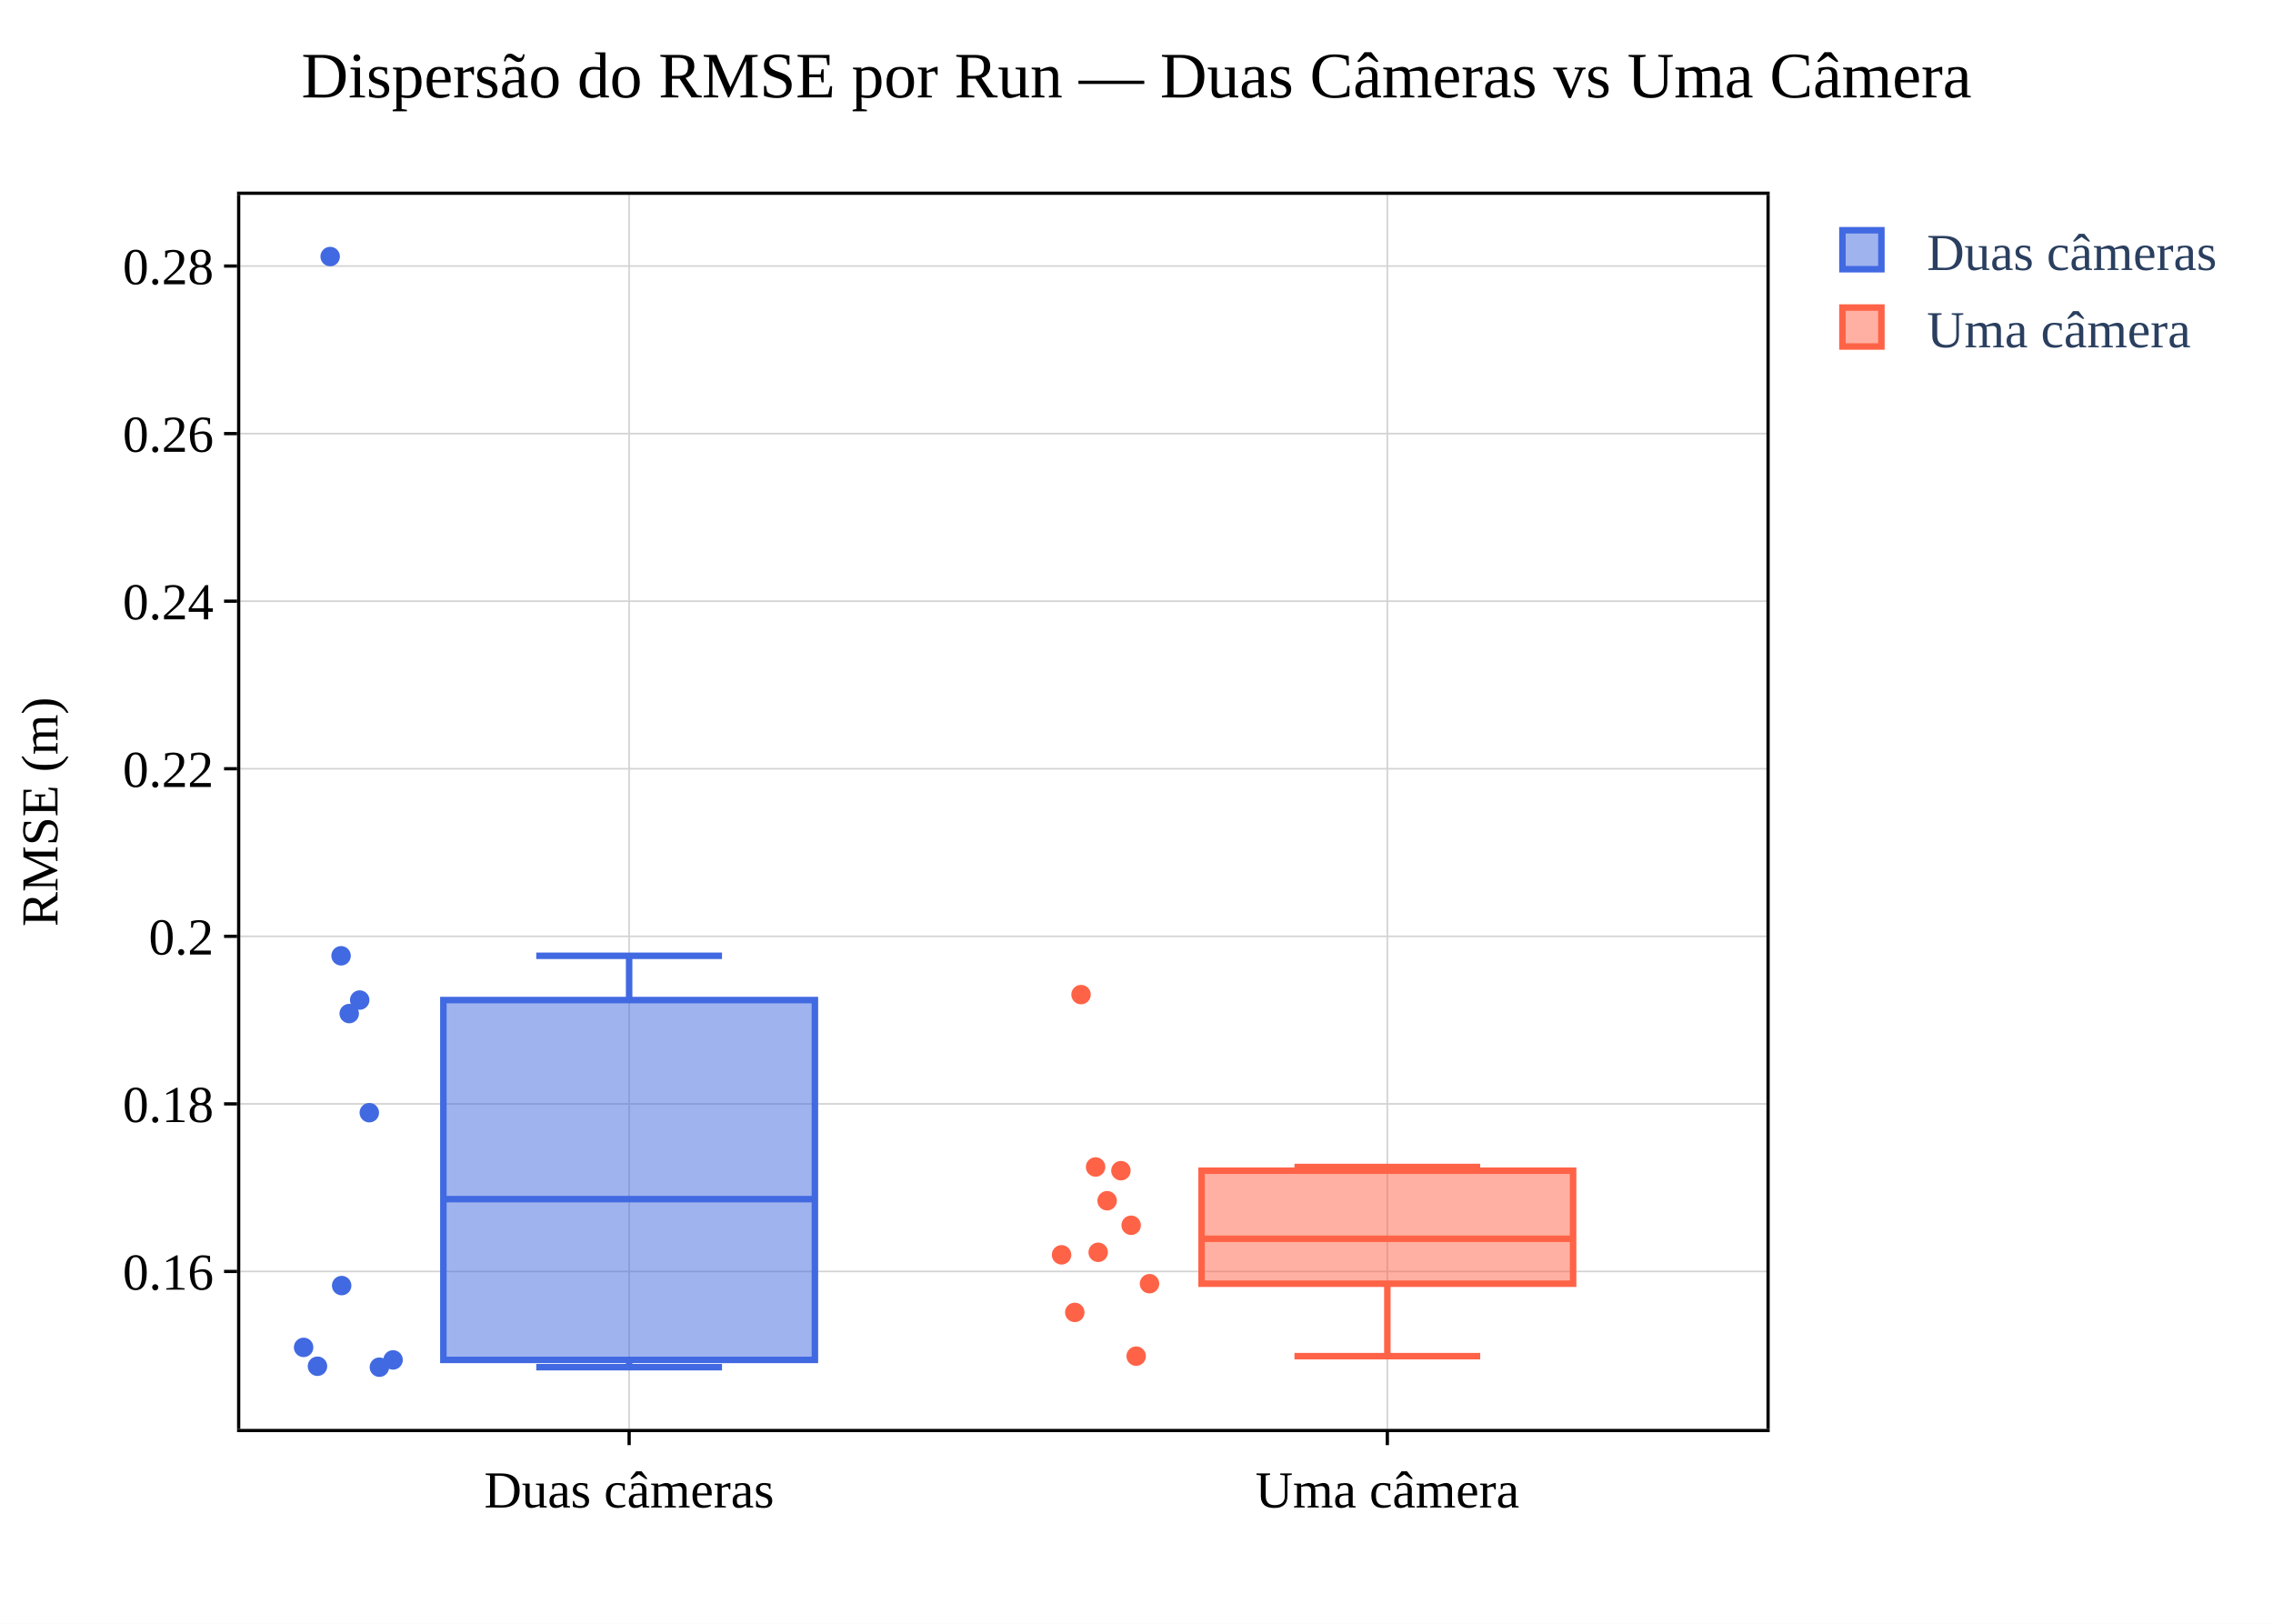
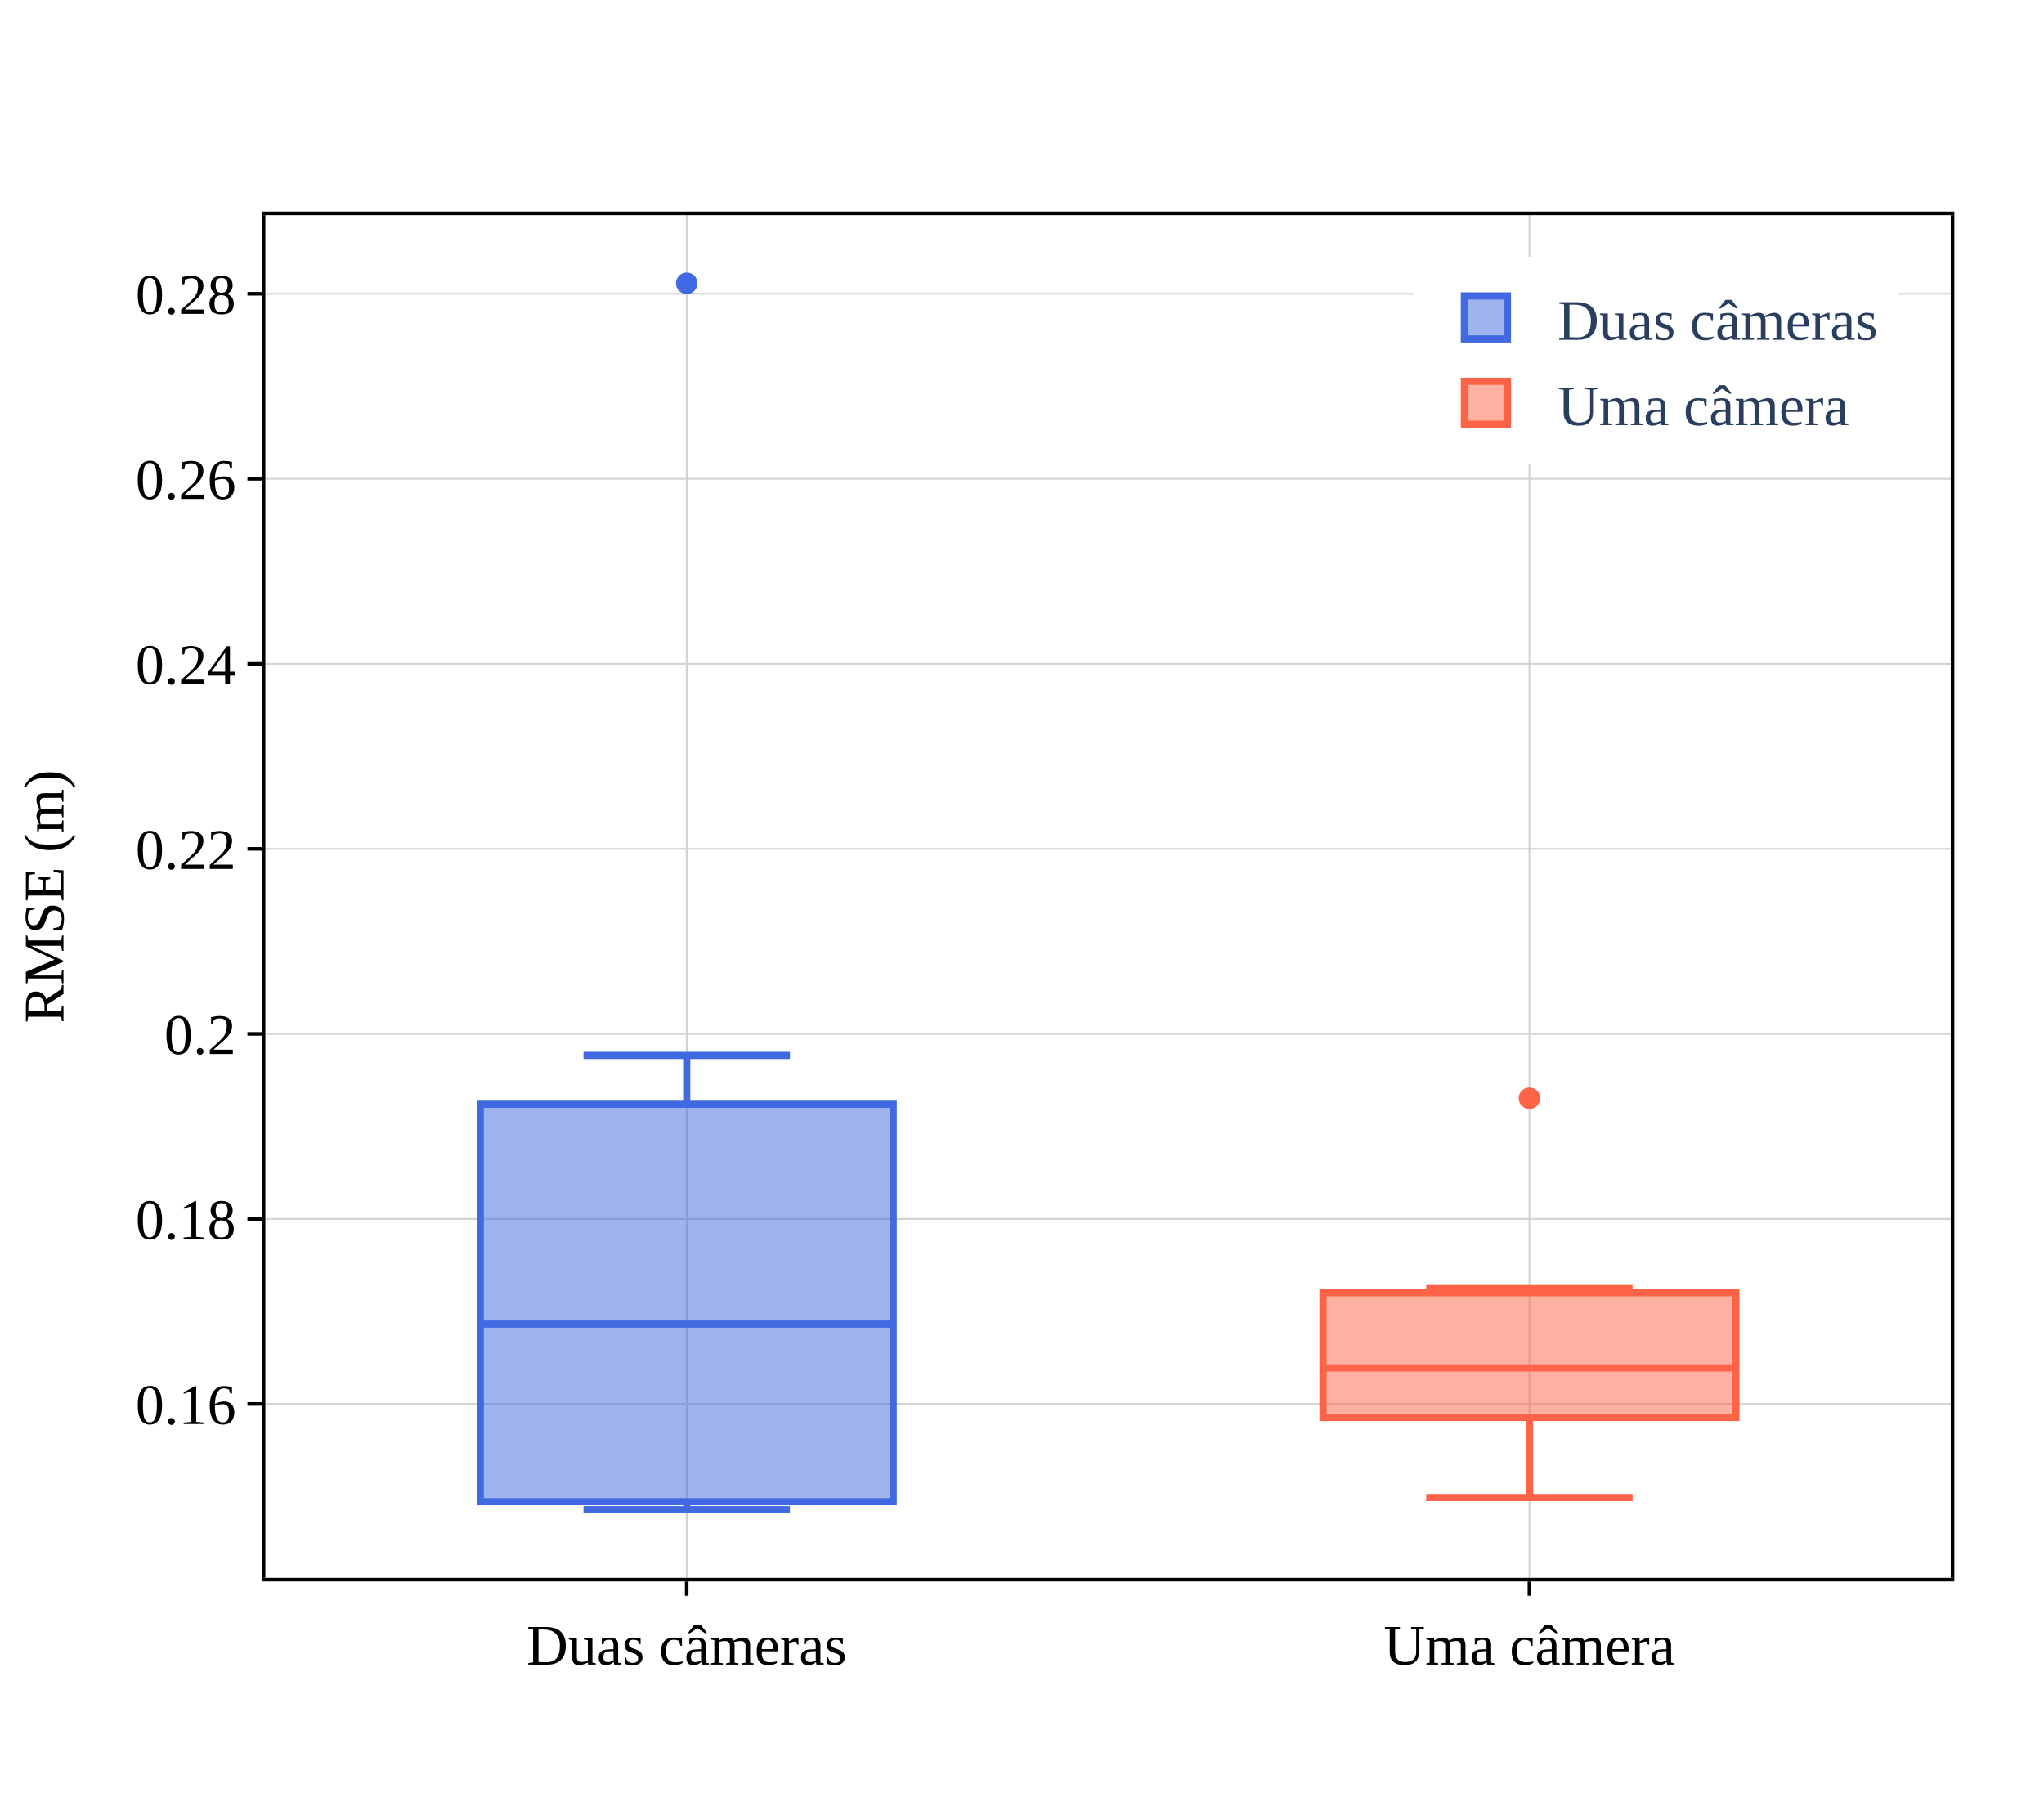
- <svg xmlns="http://www.w3.org/2000/svg" class="main-svg" width="700" height="500" style="" viewBox="0 0 700 500">
-   <rect x="0" y="0" width="700" height="500" style="fill: rgb(255, 255, 255); fill-opacity: 1;" />
-   <defs id="defs-a97621">
-     <g class="clips">
-       <clipPath id="clipa97621xyplot" class="plotclip">
-         <rect width="470" height="380" />
+ <svg xmlns="http://www.w3.org/2000/svg" class="main-svg" width="570" height="500" viewBox="0 0 570 500" version="1.1" id="svg271">
+   <rect x="0" y="0" width="700" height="500" style="fill:#ffffff;fill-opacity:1" id="rect2" />
+   <defs id="defs-a94be0">
+     <g class="clips" id="g16">
+       <clipPath id="clipa94be0xyplot" class="plotclip">
+         <rect width="470" height="380" id="rect4" x="0" y="0" />
      </clipPath>
-       <clipPath class="axesclip" id="clipa97621x">
-         <rect x="74" y="0" width="470" height="500" />
+       <clipPath class="axesclip" id="clipa94be0x">
+         <rect x="74" y="0" width="470" height="500" id="rect7" />
      </clipPath>
-       <clipPath class="axesclip" id="clipa97621y">
-         <rect x="0" y="60" width="700" height="380" />
+       <clipPath class="axesclip" id="clipa94be0y">
+         <rect x="0" y="60" width="700" height="380" id="rect10" />
      </clipPath>
-       <clipPath class="axesclip" id="clipa97621xy">
-         <rect x="74" y="60" width="470" height="380" />
+       <clipPath class="axesclip" id="clipa94be0xy">
+         <rect x="74" y="60" width="470" height="380" id="rect13" />
      </clipPath>
    </g>
-     <g class="gradients" />
-     <g class="patterns" />
+     <g class="gradients" id="g18" />
+     <g class="patterns" id="g20" />
  </defs>
-   <g class="bglayer" />
-   <g class="layer-below">
-     <g class="imagelayer" />
-     <g class="shapelayer" />
+   <g class="bglayer" id="g23" />
+   <g class="layer-below" id="g29">
+     <g class="imagelayer" id="g25" />
+     <g class="shapelayer" id="g27" />
  </g>
-   <g class="cartesianlayer">
-     <g class="subplot xy">
-       <g class="layer-subplot">
-         <g class="shapelayer" />
-         <g class="imagelayer" />
+   <g class="cartesianlayer" id="g179">
+     <g class="subplot xy" id="g177">
+       <g class="layer-subplot" id="g35">
+         <g class="shapelayer" id="g31" />
+         <g class="imagelayer" id="g33" />
      </g>
-       <g class="minor-gridlayer">
-         <g class="x" />
-         <g class="y" />
+       <g class="minor-gridlayer" id="g41">
+         <g class="x" id="g37" />
+         <g class="y" id="g39" />
      </g>
-       <g class="gridlayer">
-         <g class="x">
-           <path class="xgrid crisp" transform="translate(193.75,0)" d="M0,60v380" style="stroke: rgb(211, 211, 211); stroke-opacity: 1; stroke-width: 0.5px;" />
-           <path class="xgrid crisp" transform="translate(427.25,0)" d="M0,60v380" style="stroke: rgb(211, 211, 211); stroke-opacity: 1; stroke-width: 0.5px;" />
+       <g class="gridlayer" id="g65">
+         <g class="x" id="g47">
+           <path class="xgrid crisp" transform="translate(191.5)" d="M 0,60 V 440" style="stroke:#d3d3d3;stroke-width:0.5px;stroke-opacity:1" id="path43" />
+           <path class="xgrid crisp" transform="translate(426.5)" d="M 0,60 V 440" style="stroke:#d3d3d3;stroke-width:0.5px;stroke-opacity:1" id="path45" />
        </g>
-         <g class="y">
-           <path class="ygrid crisp" transform="translate(0,391.52)" d="M74,0h470" style="stroke: rgb(211, 211, 211); stroke-opacity: 1; stroke-width: 0.5px;" />
-           <path class="ygrid crisp" transform="translate(0,339.92)" d="M74,0h470" style="stroke: rgb(211, 211, 211); stroke-opacity: 1; stroke-width: 0.5px;" />
-           <path class="ygrid crisp" transform="translate(0,288.32)" d="M74,0h470" style="stroke: rgb(211, 211, 211); stroke-opacity: 1; stroke-width: 0.5px;" />
-           <path class="ygrid crisp" transform="translate(0,236.72)" d="M74,0h470" style="stroke: rgb(211, 211, 211); stroke-opacity: 1; stroke-width: 0.5px;" />
-           <path class="ygrid crisp" transform="translate(0,185.12)" d="M74,0h470" style="stroke: rgb(211, 211, 211); stroke-opacity: 1; stroke-width: 0.5px;" />
-           <path class="ygrid crisp" transform="translate(0,133.52)" d="M74,0h470" style="stroke: rgb(211, 211, 211); stroke-opacity: 1; stroke-width: 0.5px;" />
-           <path class="ygrid crisp" transform="translate(0,81.92)" d="M74,0h470" style="stroke: rgb(211, 211, 211); stroke-opacity: 1; stroke-width: 0.5px;" />
+         <g class="y" id="g63">
+           <path class="ygrid crisp" transform="translate(0,391.52)" d="M 74,0 H 544" style="stroke:#d3d3d3;stroke-width:0.5px;stroke-opacity:1" id="path49" />
+           <path class="ygrid crisp" transform="translate(0,339.92)" d="M 74,0 H 544" style="stroke:#d3d3d3;stroke-width:0.5px;stroke-opacity:1" id="path51" />
+           <path class="ygrid crisp" transform="translate(0,288.32)" d="M 74,0 H 544" style="stroke:#d3d3d3;stroke-width:0.5px;stroke-opacity:1" id="path53" />
+           <path class="ygrid crisp" transform="translate(0,236.72)" d="M 74,0 H 544" style="stroke:#d3d3d3;stroke-width:0.5px;stroke-opacity:1" id="path55" />
+           <path class="ygrid crisp" transform="translate(0,185.12)" d="M 74,0 H 544" style="stroke:#d3d3d3;stroke-width:0.5px;stroke-opacity:1" id="path57" />
+           <path class="ygrid crisp" transform="translate(0,133.52)" d="M 74,0 H 544" style="stroke:#d3d3d3;stroke-width:0.5px;stroke-opacity:1" id="path59" />
+           <path class="ygrid crisp" transform="translate(0,81.92)" d="M 74,0 H 544" style="stroke:#d3d3d3;stroke-width:0.5px;stroke-opacity:1" id="path61" />
        </g>
      </g>
-       <g class="zerolinelayer" />
-       <g class="layer-between">
-         <g class="shapelayer" />
-         <g class="imagelayer" />
+       <g class="zerolinelayer" id="g67" />
+       <g class="layer-between" id="g73">
+         <g class="shapelayer" id="g69" />
+         <g class="imagelayer" id="g71" />
      </g>
-       <path class="xlines-below" />
-       <path class="ylines-below" />
-       <g class="overlines-below" />
-       <g class="xaxislayer-below" />
-       <g class="yaxislayer-below" />
-       <g class="overaxes-below" />
-       <g class="overplot">
-         <g class="xy" transform="translate(74,60)" clip-path="url(#clipa97621xyplot)">
-           <g class="boxlayer mlayer">
-             <g class="trace boxes" style="opacity: 1;">
-               <path class="box" d="M62.54,309.25H176.96M62.54,358.76H176.96V247.95H62.54ZM119.75,358.76V361M119.75,247.95V234.32M91.15,361H148.35M91.15,234.32H148.35" style="vector-effect: none; stroke-width: 2px; stroke: rgb(65, 105, 225); stroke-opacity: 1; fill: rgb(65, 105, 225); fill-opacity: 0.5;" />
-               <g class="points">
-                 <path class="point" transform="translate(42.84,361)" d="M3,0A3,3 0 1,1 0,-3A3,3 0 0,1 3,0Z" style="opacity: 1; stroke-width: 0px; fill: rgb(65, 105, 225); fill-opacity: 1;" />
-                 <path class="point" transform="translate(23.77,360.71)" d="M3,0A3,3 0 1,1 0,-3A3,3 0 0,1 3,0Z" style="opacity: 1; stroke-width: 0px; fill: rgb(65, 105, 225); fill-opacity: 1;" />
-                 <path class="point" transform="translate(47.05,358.76)" d="M3,0A3,3 0 1,1 0,-3A3,3 0 0,1 3,0Z" style="opacity: 1; stroke-width: 0px; fill: rgb(65, 105, 225); fill-opacity: 1;" />
-                 <path class="point" transform="translate(19.5,354.9)" d="M3,0A3,3 0 1,1 0,-3A3,3 0 0,1 3,0Z" style="opacity: 1; stroke-width: 0px; fill: rgb(65, 105, 225); fill-opacity: 1;" />
-                 <path class="point" transform="translate(31.22,335.87)" d="M3,0A3,3 0 1,1 0,-3A3,3 0 0,1 3,0Z" style="opacity: 1; stroke-width: 0px; fill: rgb(65, 105, 225); fill-opacity: 1;" />
-                 <path class="point" transform="translate(39.73,282.63)" d="M3,0A3,3 0 1,1 0,-3A3,3 0 0,1 3,0Z" style="opacity: 1; stroke-width: 0px; fill: rgb(65, 105, 225); fill-opacity: 1;" />
-                 <path class="point" transform="translate(33.55,252.11)" d="M3,0A3,3 0 1,1 0,-3A3,3 0 0,1 3,0Z" style="opacity: 1; stroke-width: 0px; fill: rgb(65, 105, 225); fill-opacity: 1;" />
-                 <path class="point" transform="translate(36.77,247.95)" d="M3,0A3,3 0 1,1 0,-3A3,3 0 0,1 3,0Z" style="opacity: 1; stroke-width: 0px; fill: rgb(65, 105, 225); fill-opacity: 1;" />
-                 <path class="point" transform="translate(31.04,234.32)" d="M3,0A3,3 0 1,1 0,-3A3,3 0 0,1 3,0Z" style="opacity: 1; stroke-width: 0px; fill: rgb(65, 105, 225); fill-opacity: 1;" />
-                 <path class="point" transform="translate(27.68,19)" d="M3,0A3,3 0 1,1 0,-3A3,3 0 0,1 3,0Z" style="opacity: 1; stroke-width: 0px; fill: rgb(65, 105, 225); fill-opacity: 1;" />
+       <path class="xlines-below" id="path75" d="" />
+       <path class="ylines-below" id="path77" d="" />
+       <g class="overlines-below" id="g79" />
+       <g class="xaxislayer-below" id="g81" />
+       <g class="yaxislayer-below" id="g83" />
+       <g class="overaxes-below" id="g85" />
+       <g class="overplot" id="g107">
+         <g class="xy" transform="translate(74,60)" clip-path="url(#clipa94be0xyplot)" id="g105">
+           <g class="boxlayer mlayer" id="g103">
+             <g class="trace boxes" style="opacity:1" id="g93">
+               <path class="box" d="M 59.93,309.25 H 175.08 M 59.93,358.76 H 175.08 V 247.95 H 59.93 Z m 57.57,0 V 361 m 0,-113.05 V 234.32 M 88.71,361 h 57.58 M 88.71,234.32 h 57.58" style="vector-effect:none;fill:#4169e1;fill-opacity:0.5;stroke:#4169e1;stroke-width:2px;stroke-opacity:1" id="path87" />
+               <g class="points" id="g91">
+                 <path class="point" transform="translate(117.5,19)" d="M 3,0 A 3,3 0 1 1 0,-3 3,3 0 0 1 3,0 Z" style="opacity:1;fill:#4169e1;fill-opacity:1;stroke-width:0px" id="path89" />
              </g>
            </g>
-             <g class="trace boxes" style="opacity: 1;">
-               <path class="box" d="M296.04,321.46H410.46M296.04,335.29H410.46V300.49H296.04ZM353.25,335.29V357.6M353.25,300.49V299.35M324.65,357.6H381.85M324.65,299.35H381.85" style="vector-effect: none; stroke-width: 2px; stroke: rgb(255, 99, 71); stroke-opacity: 1; fill: rgb(255, 99, 71); fill-opacity: 0.5;" />
-               <g class="points">
-                 <path class="point" transform="translate(275.9,357.6)" d="M3,0A3,3 0 1,1 0,-3A3,3 0 0,1 3,0Z" style="opacity: 1; stroke-width: 0px; fill: rgb(255, 99, 71); fill-opacity: 1;" />
-                 <path class="point" transform="translate(256.99,344.13)" d="M3,0A3,3 0 1,1 0,-3A3,3 0 0,1 3,0Z" style="opacity: 1; stroke-width: 0px; fill: rgb(255, 99, 71); fill-opacity: 1;" />
-                 <path class="point" transform="translate(280.01,335.29)" d="M3,0A3,3 0 1,1 0,-3A3,3 0 0,1 3,0Z" style="opacity: 1; stroke-width: 0px; fill: rgb(255, 99, 71); fill-opacity: 1;" />
-                 <path class="point" transform="translate(252.92,326.4)" d="M3,0A3,3 0 1,1 0,-3A3,3 0 0,1 3,0Z" style="opacity: 1; stroke-width: 0px; fill: rgb(255, 99, 71); fill-opacity: 1;" />
-                 <path class="point" transform="translate(264.2,325.62)" d="M3,0A3,3 0 1,1 0,-3A3,3 0 0,1 3,0Z" style="opacity: 1; stroke-width: 0px; fill: rgb(255, 99, 71); fill-opacity: 1;" />
-                 <path class="point" transform="translate(274.35,317.3)" d="M3,0A3,3 0 1,1 0,-3A3,3 0 0,1 3,0Z" style="opacity: 1; stroke-width: 0px; fill: rgb(255, 99, 71); fill-opacity: 1;" />
-                 <path class="point" transform="translate(266.95,309.74)" d="M3,0A3,3 0 1,1 0,-3A3,3 0 0,1 3,0Z" style="opacity: 1; stroke-width: 0px; fill: rgb(255, 99, 71); fill-opacity: 1;" />
-                 <path class="point" transform="translate(271.2,300.49)" d="M3,0A3,3 0 1,1 0,-3A3,3 0 0,1 3,0Z" style="opacity: 1; stroke-width: 0px; fill: rgb(255, 99, 71); fill-opacity: 1;" />
-                 <path class="point" transform="translate(263.4,299.35)" d="M3,0A3,3 0 1,1 0,-3A3,3 0 0,1 3,0Z" style="opacity: 1; stroke-width: 0px; fill: rgb(255, 99, 71); fill-opacity: 1;" />
-                 <path class="point" transform="translate(258.92,246.27)" d="M3,0A3,3 0 1,1 0,-3A3,3 0 0,1 3,0Z" style="opacity: 1; stroke-width: 0px; fill: rgb(255, 99, 71); fill-opacity: 1;" />
+             <g class="trace boxes" style="opacity:1" id="g101">
+               <path class="box" d="m 294.93,321.46 h 115.15 m -115.15,13.83 h 115.15 v -34.8 H 294.93 Z m 57.57,0 v 22.31 m 0,-57.11 v -1.14 m -28.79,58.25 h 57.58 m -57.58,-58.25 h 57.58" style="vector-effect:none;fill:#ff6347;fill-opacity:0.5;stroke:#ff6347;stroke-width:2px;stroke-opacity:1" id="path95" />
+               <g class="points" id="g99">
+                 <path class="point" transform="translate(352.5,246.27)" d="M 3,0 A 3,3 0 1 1 0,-3 3,3 0 0 1 3,0 Z" style="opacity:1;fill:#ff6347;fill-opacity:1;stroke-width:0px" id="path97" />
              </g>
            </g>
          </g>
        </g>
      </g>
-       <g class="zerolinelayer-above" />
-       <path class="xlines-above crisp" d="M73,440.5H545M73,59.5H545" style="fill: none; stroke-width: 1px; stroke: rgb(0, 0, 0); stroke-opacity: 1;" />
-       <path class="ylines-above crisp" d="M73.5,60V440M544.5,60V440" style="fill: none; stroke-width: 1px; stroke: rgb(0, 0, 0); stroke-opacity: 1;" />
-       <g class="overlines-above" />
-       <g class="xaxislayer-above">
-         <path class="xtick ticks crisp" d="M0,441v4" transform="translate(193.75,0)" style="stroke: rgb(0, 0, 0); stroke-opacity: 1; stroke-width: 1px;" />
-         <path class="xtick ticks crisp" d="M0,441v4" transform="translate(427.25,0)" style="stroke: rgb(0, 0, 0); stroke-opacity: 1; stroke-width: 1px;" />
-         <g class="xtick">
-           <text text-anchor="middle" x="0" y="464.2" transform="translate(193.75,0)" style="font-family: 'Times New Roman'; font-size: 16px; fill: rgb(0, 0, 0); fill-opacity: 1; white-space: pre;">Duas câmeras</text>
+       <g class="zerolinelayer-above" id="g109" />
+       <path class="xlines-above crisp" d="M 73,440.5 H 545 M 73,59.5 h 472" style="fill:none;stroke:#000000;stroke-width:1px;stroke-opacity:1" id="path111" />
+       <path class="ylines-above crisp" d="M 73.5,60 V 440 M 544.5,60 V 440" style="fill:none;stroke:#000000;stroke-width:1px;stroke-opacity:1" id="path113" />
+       <g class="overlines-above" id="g115" />
+       <g class="xaxislayer-above" id="g129">
+         <path class="xtick ticks crisp" d="m 0,441 v 4" transform="translate(191.5)" style="stroke:#000000;stroke-width:1px;stroke-opacity:1" id="path117" />
+         <path class="xtick ticks crisp" d="m 0,441 v 4" transform="translate(426.5)" style="stroke:#000000;stroke-width:1px;stroke-opacity:1" id="path119" />
+         <g class="xtick" id="g123">
+           <text text-anchor="middle" x="0" y="464.2" transform="translate(191.5)" style="font-size:16px;font-family:'Times New Roman';white-space:pre;fill:#000000;fill-opacity:1" id="text121">Duas câmeras</text>
        </g>
-         <g class="xtick">
-           <text text-anchor="middle" x="0" y="464.2" transform="translate(427.25,0)" style="font-family: 'Times New Roman'; font-size: 16px; fill: rgb(0, 0, 0); fill-opacity: 1; white-space: pre;">Uma câmera</text>
+         <g class="xtick" id="g127">
+           <text text-anchor="middle" x="0" y="464.2" transform="translate(426.5)" style="font-size:16px;font-family:'Times New Roman';white-space:pre;fill:#000000;fill-opacity:1" id="text125">Uma câmera</text>
        </g>
      </g>
-       <g class="yaxislayer-above">
-         <path class="ytick ticks crisp" d="M73,0h-4" transform="translate(0,391.52)" style="stroke: rgb(0, 0, 0); stroke-opacity: 1; stroke-width: 1px;" />
-         <path class="ytick ticks crisp" d="M73,0h-4" transform="translate(0,339.92)" style="stroke: rgb(0, 0, 0); stroke-opacity: 1; stroke-width: 1px;" />
-         <path class="ytick ticks crisp" d="M73,0h-4" transform="translate(0,288.32)" style="stroke: rgb(0, 0, 0); stroke-opacity: 1; stroke-width: 1px;" />
-         <path class="ytick ticks crisp" d="M73,0h-4" transform="translate(0,236.72)" style="stroke: rgb(0, 0, 0); stroke-opacity: 1; stroke-width: 1px;" />
-         <path class="ytick ticks crisp" d="M73,0h-4" transform="translate(0,185.12)" style="stroke: rgb(0, 0, 0); stroke-opacity: 1; stroke-width: 1px;" />
-         <path class="ytick ticks crisp" d="M73,0h-4" transform="translate(0,133.52)" style="stroke: rgb(0, 0, 0); stroke-opacity: 1; stroke-width: 1px;" />
-         <path class="ytick ticks crisp" d="M73,0h-4" transform="translate(0,81.92)" style="stroke: rgb(0, 0, 0); stroke-opacity: 1; stroke-width: 1px;" />
-         <g class="ytick">
-           <text text-anchor="end" x="65.8" y="5.6" transform="translate(0,391.52)" style="font-family: 'Times New Roman'; font-size: 16px; fill: rgb(0, 0, 0); fill-opacity: 1; white-space: pre;">0.16</text>
+       <g class="yaxislayer-above" id="g173">
+         <path class="ytick ticks crisp" d="M 73,0 H 69" transform="translate(0,391.52)" style="stroke:#000000;stroke-width:1px;stroke-opacity:1" id="path131" />
+         <path class="ytick ticks crisp" d="M 73,0 H 69" transform="translate(0,339.92)" style="stroke:#000000;stroke-width:1px;stroke-opacity:1" id="path133" />
+         <path class="ytick ticks crisp" d="M 73,0 H 69" transform="translate(0,288.32)" style="stroke:#000000;stroke-width:1px;stroke-opacity:1" id="path135" />
+         <path class="ytick ticks crisp" d="M 73,0 H 69" transform="translate(0,236.72)" style="stroke:#000000;stroke-width:1px;stroke-opacity:1" id="path137" />
+         <path class="ytick ticks crisp" d="M 73,0 H 69" transform="translate(0,185.12)" style="stroke:#000000;stroke-width:1px;stroke-opacity:1" id="path139" />
+         <path class="ytick ticks crisp" d="M 73,0 H 69" transform="translate(0,133.52)" style="stroke:#000000;stroke-width:1px;stroke-opacity:1" id="path141" />
+         <path class="ytick ticks crisp" d="M 73,0 H 69" transform="translate(0,81.92)" style="stroke:#000000;stroke-width:1px;stroke-opacity:1" id="path143" />
+         <g class="ytick" id="g147">
+           <text text-anchor="end" x="65.8" y="5.6" transform="translate(0,391.52)" style="font-size:16px;font-family:'Times New Roman';white-space:pre;fill:#000000;fill-opacity:1" id="text145">0.16</text>
        </g>
-         <g class="ytick">
-           <text text-anchor="end" x="65.8" y="5.6" style="font-family: 'Times New Roman'; font-size: 16px; fill: rgb(0, 0, 0); fill-opacity: 1; white-space: pre;" transform="translate(0,339.92)">0.18</text>
+         <g class="ytick" id="g151">
+           <text text-anchor="end" x="65.8" y="5.6" style="font-size:16px;font-family:'Times New Roman';white-space:pre;fill:#000000;fill-opacity:1" transform="translate(0,339.92)" id="text149">0.18</text>
        </g>
-         <g class="ytick">
-           <text text-anchor="end" x="65.8" y="5.6" style="font-family: 'Times New Roman'; font-size: 16px; fill: rgb(0, 0, 0); fill-opacity: 1; white-space: pre;" transform="translate(0,288.32)">0.2</text>
+         <g class="ytick" id="g155">
+           <text text-anchor="end" x="65.8" y="5.6" style="font-size:16px;font-family:'Times New Roman';white-space:pre;fill:#000000;fill-opacity:1" transform="translate(0,288.32)" id="text153">0.2</text>
        </g>
-         <g class="ytick">
-           <text text-anchor="end" x="65.8" y="5.6" style="font-family: 'Times New Roman'; font-size: 16px; fill: rgb(0, 0, 0); fill-opacity: 1; white-space: pre;" transform="translate(0,236.72)">0.22</text>
+         <g class="ytick" id="g159">
+           <text text-anchor="end" x="65.8" y="5.6" style="font-size:16px;font-family:'Times New Roman';white-space:pre;fill:#000000;fill-opacity:1" transform="translate(0,236.72)" id="text157">0.22</text>
        </g>
-         <g class="ytick">
-           <text text-anchor="end" x="65.8" y="5.6" style="font-family: 'Times New Roman'; font-size: 16px; fill: rgb(0, 0, 0); fill-opacity: 1; white-space: pre;" transform="translate(0,185.12)">0.24</text>
+         <g class="ytick" id="g163">
+           <text text-anchor="end" x="65.8" y="5.6" style="font-size:16px;font-family:'Times New Roman';white-space:pre;fill:#000000;fill-opacity:1" transform="translate(0,185.12)" id="text161">0.24</text>
        </g>
-         <g class="ytick">
-           <text text-anchor="end" x="65.8" y="5.6" style="font-family: 'Times New Roman'; font-size: 16px; fill: rgb(0, 0, 0); fill-opacity: 1; white-space: pre;" transform="translate(0,133.52)">0.26</text>
+         <g class="ytick" id="g167">
+           <text text-anchor="end" x="65.8" y="5.6" style="font-size:16px;font-family:'Times New Roman';white-space:pre;fill:#000000;fill-opacity:1" transform="translate(0,133.52)" id="text165">0.26</text>
        </g>
-         <g class="ytick">
-           <text text-anchor="end" x="65.8" y="5.6" style="font-family: 'Times New Roman'; font-size: 16px; fill: rgb(0, 0, 0); fill-opacity: 1; white-space: pre;" transform="translate(0,81.92)">0.28</text>
+         <g class="ytick" id="g171">
+           <text text-anchor="end" x="65.8" y="5.6" style="font-size:16px;font-family:'Times New Roman';white-space:pre;fill:#000000;fill-opacity:1" transform="translate(0,81.92)" id="text169">0.28</text>
        </g>
      </g>
-       <g class="overaxes-above" />
+       <g class="overaxes-above" id="g175" />
    </g>
  </g>
-   <g class="polarlayer" />
-   <g class="smithlayer" />
-   <g class="ternarylayer" />
-   <g class="geolayer" />
-   <g class="funnelarealayer" />
-   <g class="pielayer" />
-   <g class="iciclelayer" />
-   <g class="treemaplayer" />
-   <g class="sunburstlayer" />
-   <g class="glimages" />
-   <defs id="topdefs-a97621">
-     <g class="clips" />
-     <clipPath id="legenda97621">
-       <rect width="135" height="58" x="0" y="0" />
+   <g class="polarlayer" id="g181" />
+   <g class="smithlayer" id="g183" />
+   <g class="ternarylayer" id="g185" />
+   <g class="geolayer" id="g187" />
+   <g class="funnelarealayer" id="g189" />
+   <g class="pielayer" id="g191" />
+   <g class="iciclelayer" id="g193" />
+   <g class="treemaplayer" id="g195" />
+   <g class="sunburstlayer" id="g197" />
+   <g class="glimages" id="g199" />
+   <defs id="topdefs-a94be0">
+     <g class="clips" id="g201" />
+     <clipPath id="legenda94be0">
+       <rect width="135" height="58" x="0" y="0" id="rect203" />
    </clipPath>
  </defs>
-   <g class="layer-above">
-     <g class="imagelayer" />
-     <g class="shapelayer" />
+   <g class="layer-above" id="g211">
+     <g class="imagelayer" id="g207" />
+     <g class="shapelayer" id="g209" />
  </g>
-   <g class="infolayer">
-     <g class="legend" pointer-events="all" transform="translate(553.4,60)">
-       <rect class="bg" shape-rendering="crispEdges" style="stroke: rgb(68, 68, 68); stroke-opacity: 1; fill: rgb(255, 255, 255); fill-opacity: 1; stroke-width: 0px;" width="135" height="58" x="0" y="0" />
-       <g class="scrollbox" transform="" clip-path="url(#legenda97621)">
-         <g class="groups">
-           <g class="traces" transform="translate(0,16.9)" style="opacity: 1;">
-             <text class="legendtext" text-anchor="start" x="40" y="6.24" style="font-family: 'Times New Roman'; font-size: 16px; fill: rgb(42, 63, 95); fill-opacity: 1; white-space: pre;">Duas câmeras</text>
-             <g class="layers" style="opacity: 1;">
-               <g class="legendfill" />
-               <g class="legendlines" />
-               <g class="legendsymbols">
-                 <g class="legendpoints">
-                   <path class="legendbox" d="M6,6H-6V-6H6Z" transform="translate(20,0)" style="stroke-width: 2px; fill: rgb(65, 105, 225); fill-opacity: 0.5; stroke: rgb(65, 105, 225); stroke-opacity: 1;" />
+   <g class="infolayer" id="g269">
+     <g class="legend" pointer-events="all" transform="translate(394.3633,71.61541)" id="g257">
+       <rect class="bg" shape-rendering="crispEdges" style="fill:#ffffff;fill-opacity:1;stroke:#444444;stroke-width:0px;stroke-opacity:1" width="135" height="58" x="0" y="0" id="rect213" />
+       <g class="scrollbox" clip-path="url(#legenda94be0)" id="g253">
+         <g class="groups" id="g251">
+           <g class="traces" transform="translate(0,16.9)" style="opacity:1" id="g231">
+             <text class="legendtext" text-anchor="start" x="40" y="6.24" style="font-size:16px;font-family:'Times New Roman';white-space:pre;fill:#2a3f5f;fill-opacity:1" id="text215">Duas câmeras</text>
+             <g class="layers" style="opacity:1" id="g227">
+               <g class="legendfill" id="g217" />
+               <g class="legendlines" id="g219" />
+               <g class="legendsymbols" id="g225">
+                 <g class="legendpoints" id="g223">
+                   <path class="legendbox" d="M 6,6 H -6 V -6 H 6 Z" transform="translate(20)" style="fill:#4169e1;fill-opacity:0.5;stroke:#4169e1;stroke-width:2px;stroke-opacity:1" id="path221" />
                </g>
              </g>
            </g>
-             <rect class="legendtoggle" x="0" y="-11.9" width="129.297" height="23.8" style="fill: rgb(0, 0, 0); fill-opacity: 0;" />
+             <rect class="legendtoggle" x="0" y="-11.9" width="129.297" height="23.8" style="fill:#000000;fill-opacity:0" id="rect229" />
          </g>
-           <g class="traces" transform="translate(0,40.7)" style="opacity: 1;">
-             <text class="legendtext" text-anchor="start" x="40" y="6.24" style="font-family: 'Times New Roman'; font-size: 16px; fill: rgb(42, 63, 95); fill-opacity: 1; white-space: pre;">Uma câmera</text>
-             <g class="layers" style="opacity: 1;">
-               <g class="legendfill" />
-               <g class="legendlines" />
-               <g class="legendsymbols">
-                 <g class="legendpoints">
-                   <path class="legendbox" d="M6,6H-6V-6H6Z" transform="translate(20,0)" style="stroke-width: 2px; fill: rgb(255, 99, 71); fill-opacity: 0.5; stroke: rgb(255, 99, 71); stroke-opacity: 1;" />
+           <g class="traces" transform="translate(0,40.7)" style="opacity:1" id="g249">
+             <text class="legendtext" text-anchor="start" x="40" y="6.24" style="font-size:16px;font-family:'Times New Roman';white-space:pre;fill:#2a3f5f;fill-opacity:1" id="text233">Uma câmera</text>
+             <g class="layers" style="opacity:1" id="g245">
+               <g class="legendfill" id="g235" />
+               <g class="legendlines" id="g237" />
+               <g class="legendsymbols" id="g243">
+                 <g class="legendpoints" id="g241">
+                   <path class="legendbox" d="M 6,6 H -6 V -6 H 6 Z" transform="translate(20)" style="fill:#ff6347;fill-opacity:0.5;stroke:#ff6347;stroke-width:2px;stroke-opacity:1" id="path239" />
                </g>
              </g>
            </g>
-             <rect class="legendtoggle" x="0" y="-11.9" width="129.297" height="23.8" style="fill: rgb(0, 0, 0); fill-opacity: 0;" />
+             <rect class="legendtoggle" x="0" y="-11.9" width="129.297" height="23.8" style="fill:#000000;fill-opacity:0" id="rect247" />
          </g>
        </g>
      </g>
-       <rect class="scrollbar" rx="20" ry="3" width="0" height="0" style="fill: rgb(128, 139, 164); fill-opacity: 1;" x="0" y="0" />
+       <rect class="scrollbar" rx="20" ry="3" width="0" height="0" style="fill:#808ba4;fill-opacity:1" x="0" y="0" id="rect255" />
    </g>
-     <g class="g-gtitle">
-       <text class="gtitle" x="350" y="30" text-anchor="middle" dy="0em" style="opacity: 1; font-family: 'Times New Roman'; font-size: 20px; fill: rgb(0, 0, 0); fill-opacity: 1; white-space: pre;">Dispersão do RMSE por Run — Duas Câmeras vs Uma Câmera</text>
-     </g>
-     <g class="g-xtitle" />
-     <g class="g-ytitle">
-       <text class="ytitle" transform="rotate(-90,17.6998,250)" x="17.7" y="250" text-anchor="middle" style="opacity: 1; font-family: 'Times New Roman'; font-size: 16px; fill: rgb(0, 0, 0); fill-opacity: 1; white-space: pre;">RMSE (m)</text>
+     <g class="g-xtitle" id="g263" />
+     <g class="g-ytitle" id="g267">
+       <text class="ytitle" transform="rotate(-90,17.69981,250)" x="17.7" y="250" text-anchor="middle" style="font-size:16px;font-family:'Times New Roman';white-space:pre;opacity:1;fill:#000000;fill-opacity:1" id="text265">RMSE (m)</text>
    </g>
  </g>
</svg>
